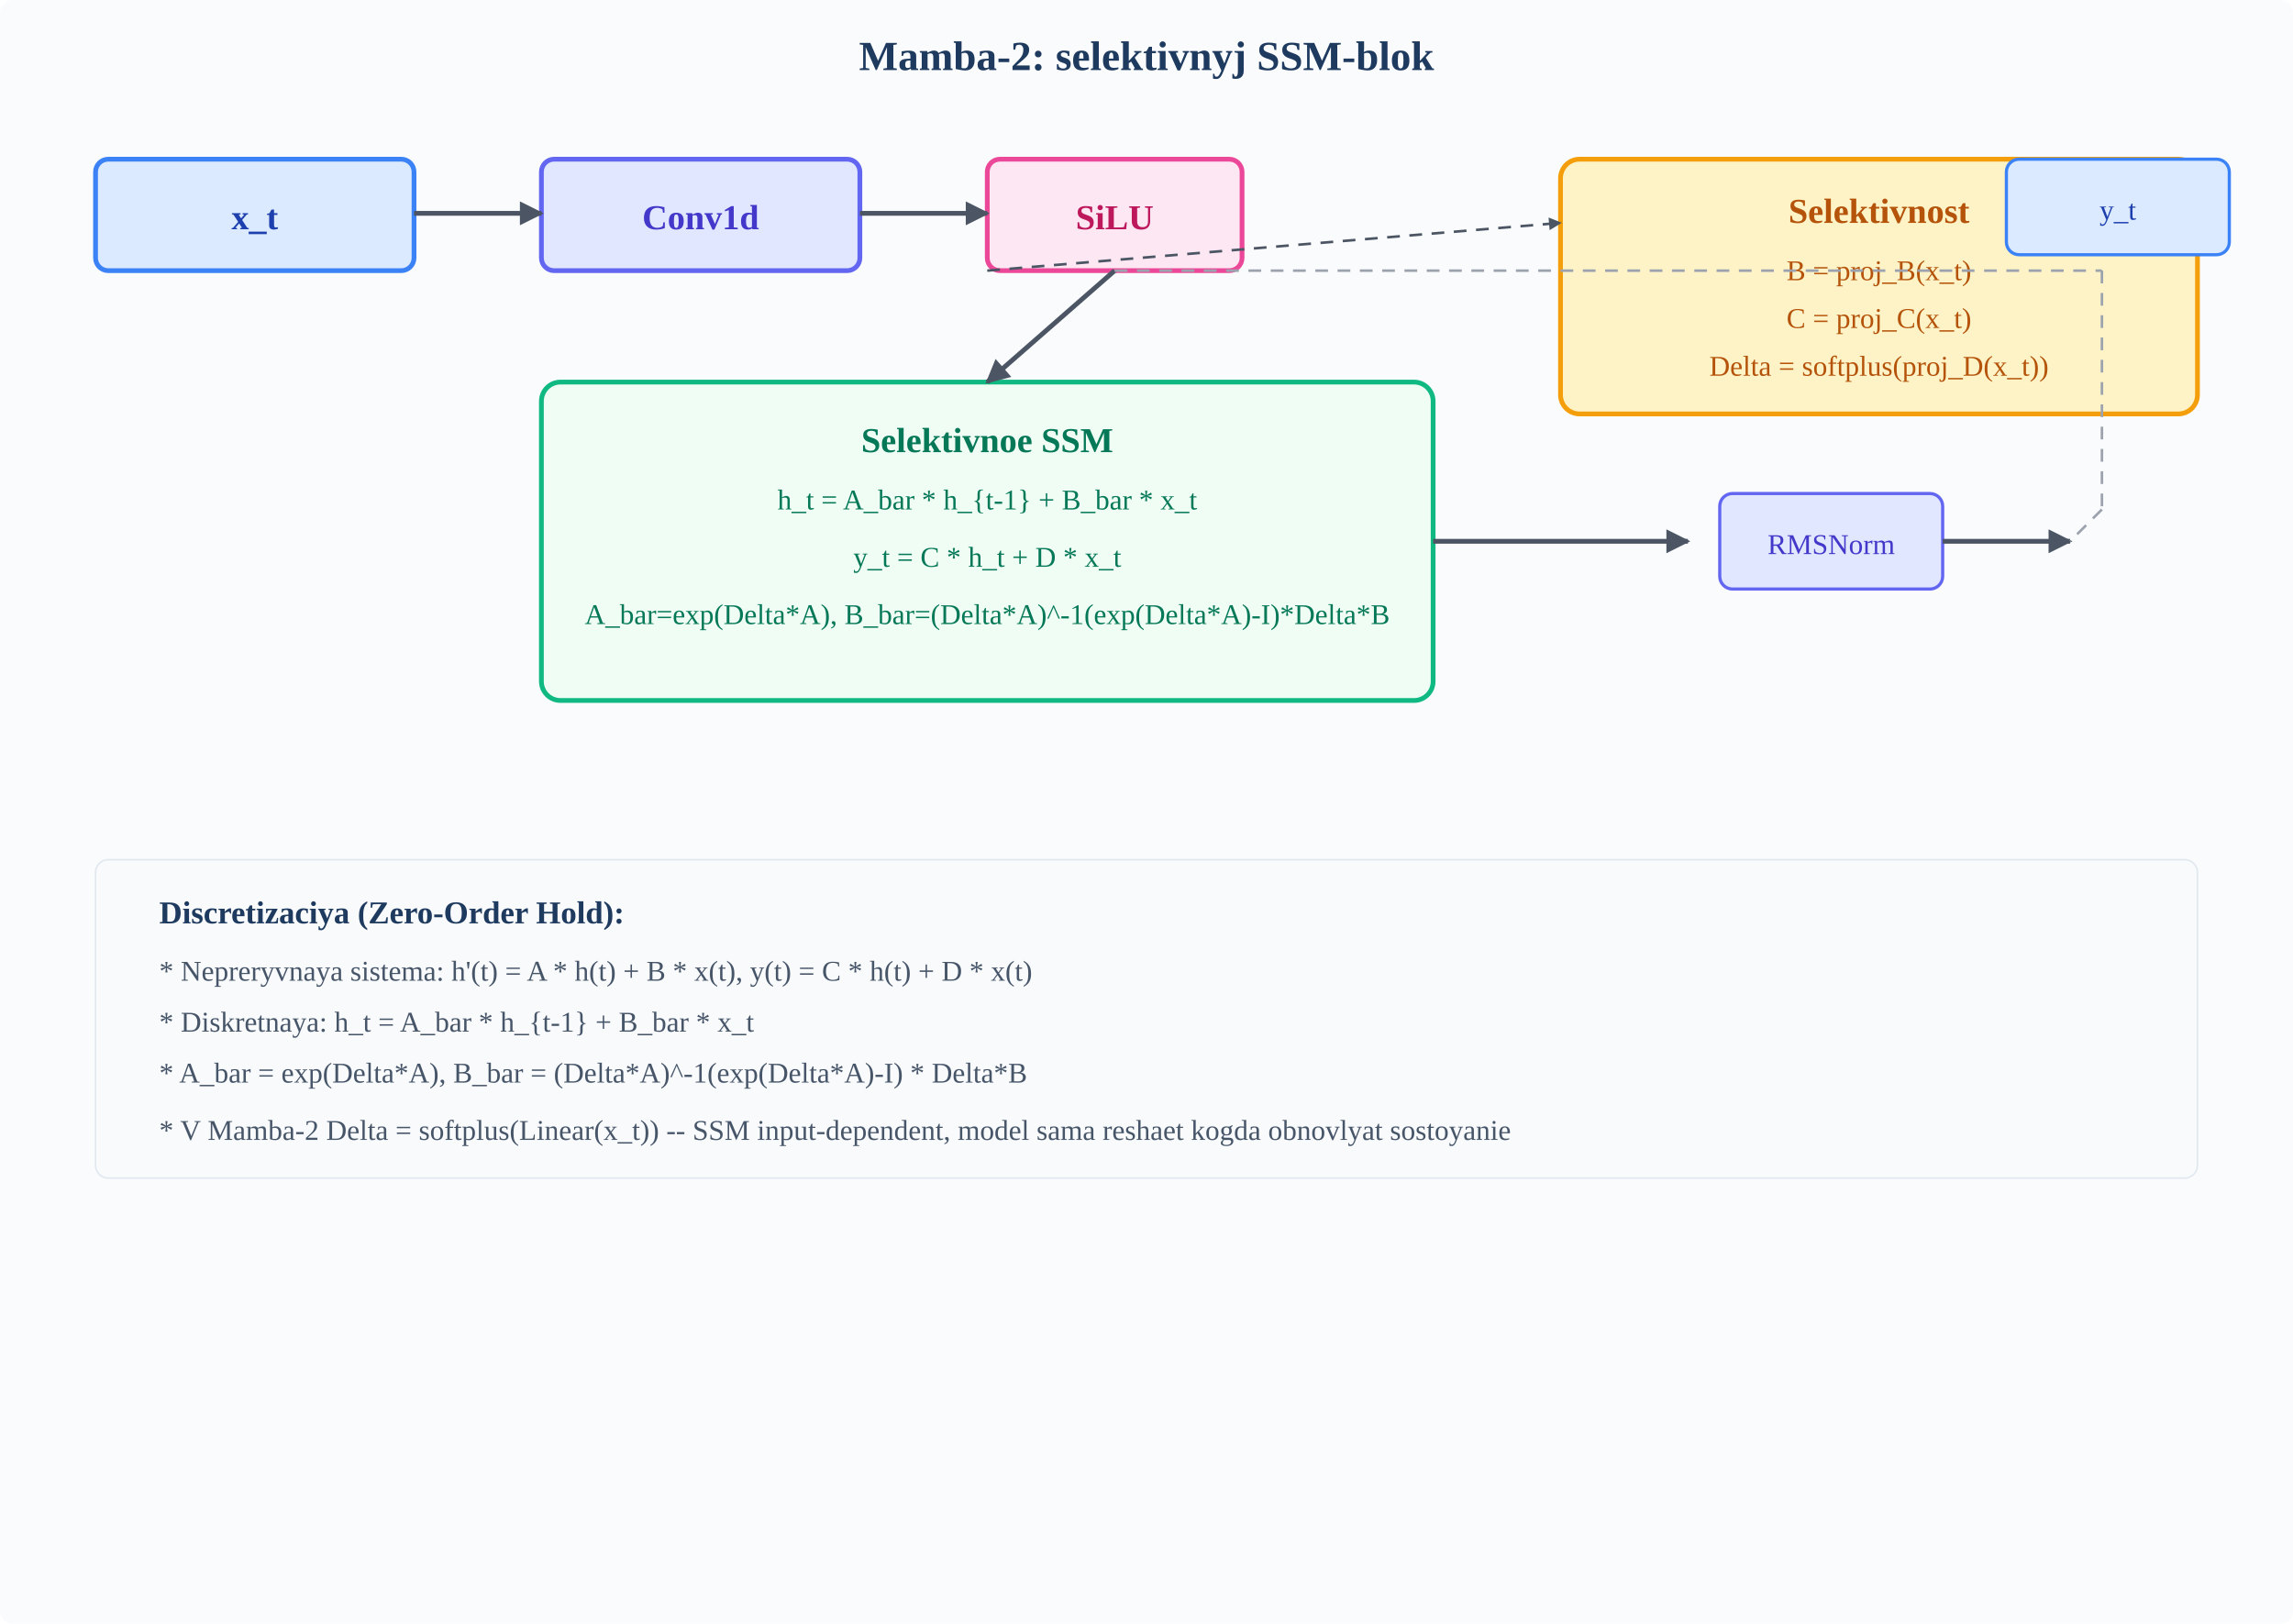
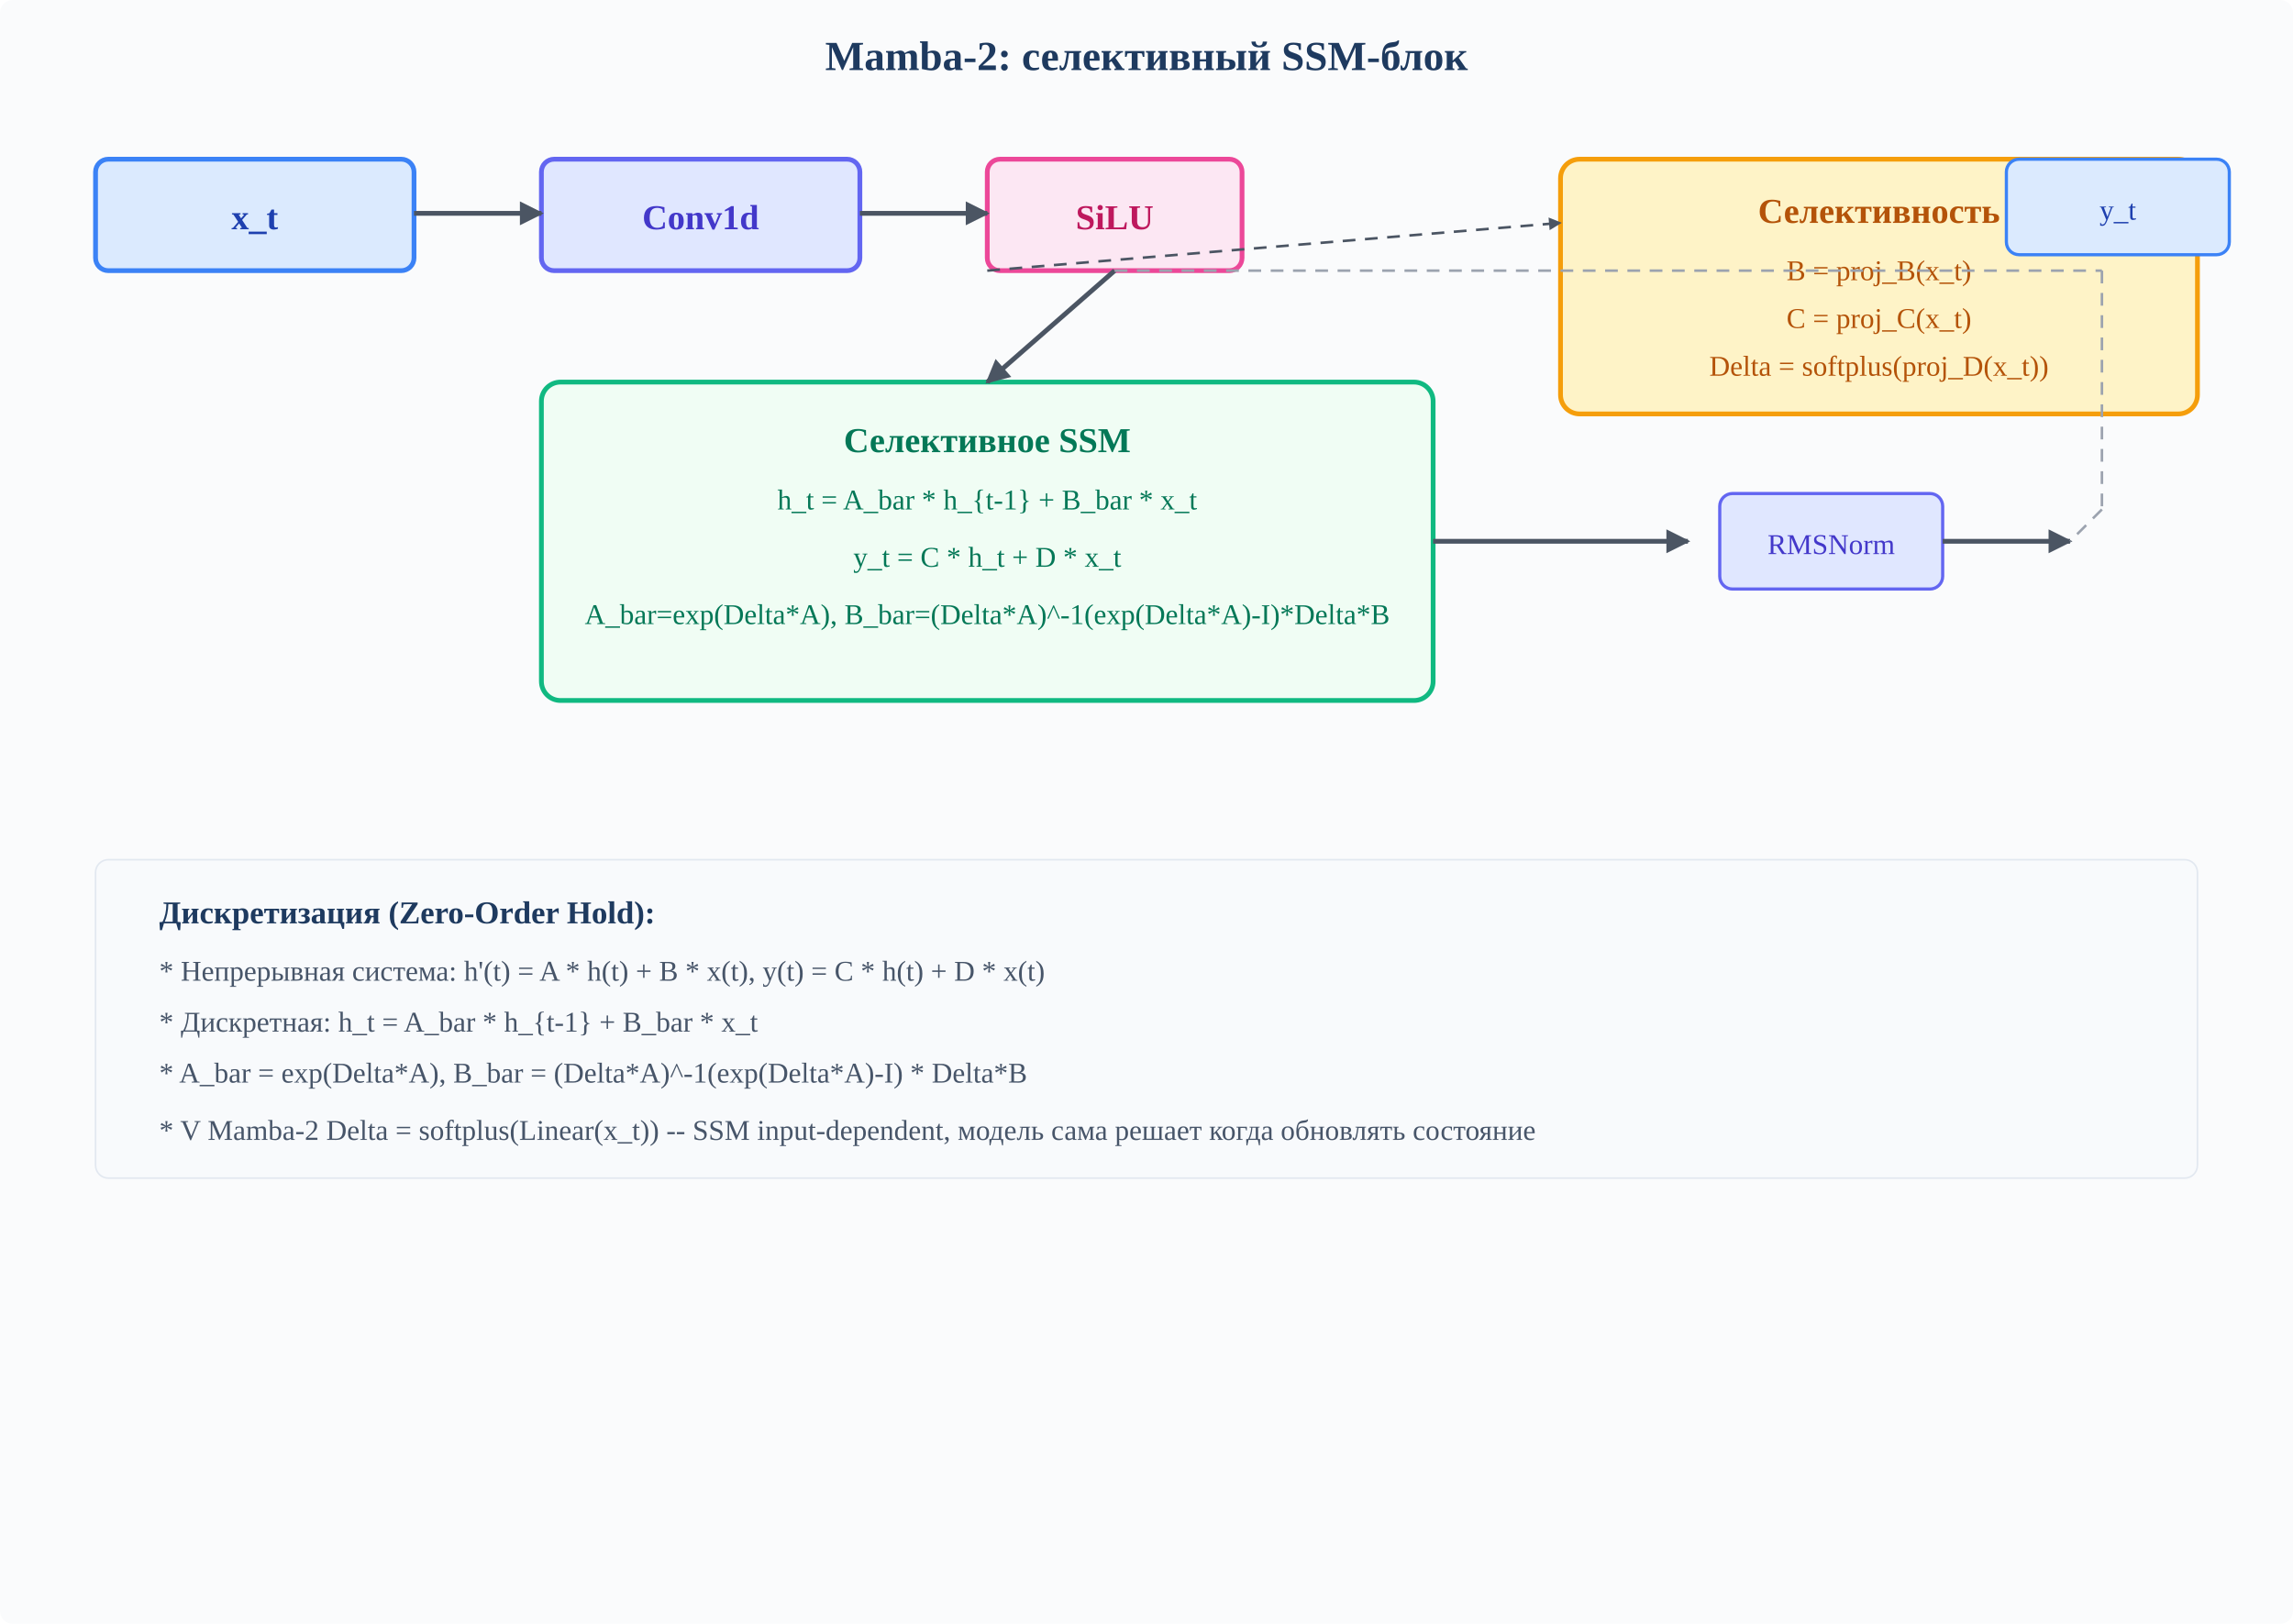
<svg xmlns="http://www.w3.org/2000/svg" viewBox="0 0 720 510" font-family="'Times New Roman',Times,serif" font-size="11">
  <defs>
    <marker id="a" viewBox="0 0 10 10" refX="9" refY="5" markerWidth="5" markerHeight="5" orient="auto">
      <path d="M 0 0 L 10 5 L 0 10 z" fill="#4B5563" />
    </marker>
  </defs>
  <rect x="0" y="0" width="720" height="510" fill="#fafbfc" rx="4" />
-   <text x="360" y="22" text-anchor="middle" font-weight="bold" font-size="13" fill="#1e3a5f">Mamba-2: selektivnyj SSM-blok</text>
+   <text x="360" y="22" text-anchor="middle" font-weight="bold" font-size="13" fill="#1e3a5f">Mamba-2: селективный SSM-блок</text>
  <rect x="30" y="50" width="100" height="35" rx="4" fill="#dbeafe" stroke="#3b82f6" stroke-width="1.5" />
  <text x="80" y="72" text-anchor="middle" font-weight="bold" fill="#1e40af">x_t</text>
  <rect x="170" y="50" width="100" height="35" rx="4" fill="#e0e7ff" stroke="#6366f1" stroke-width="1.5" />
  <text x="220" y="72" text-anchor="middle" font-weight="bold" fill="#4338ca">Conv1d</text>
  <line x1="130" y1="67" x2="170" y2="67" stroke="#4B5563" stroke-width="1.5" marker-end="url(#a)" />
  <rect x="310" y="50" width="80" height="35" rx="4" fill="#fce7f3" stroke="#ec4899" stroke-width="1.5" />
  <text x="350" y="72" text-anchor="middle" font-weight="bold" fill="#be185d">SiLU</text>
  <line x1="270" y1="67" x2="310" y2="67" stroke="#4B5563" stroke-width="1.5" marker-end="url(#a)" />
  <rect x="170" y="120" width="280" height="100" rx="6" fill="#f0fdf4" stroke="#10b981" stroke-width="1.5" />
-   <text x="310" y="142" text-anchor="middle" font-weight="bold" fill="#047857">Selektivnoe SSM</text>
+   <text x="310" y="142" text-anchor="middle" font-weight="bold" fill="#047857">Селективное SSM</text>
  <text x="310" y="160" text-anchor="middle" font-size="9" fill="#047857">h_t = A_bar * h_{t-1} + B_bar * x_t</text>
  <text x="310" y="178" text-anchor="middle" font-size="9" fill="#047857">y_t = C * h_t + D * x_t</text>
  <text x="310" y="196" text-anchor="middle" font-size="9" fill="#047857">A_bar=exp(Delta*A), B_bar=(Delta*A)^-1(exp(Delta*A)-I)*Delta*B</text>
  <line x1="350" y1="85" x2="310" y2="120" stroke="#4B5563" stroke-width="1.5" marker-end="url(#a)" />
  <rect x="490" y="50" width="200" height="80" rx="6" fill="#fef3c7" stroke="#f59e0b" stroke-width="1.5" />
-   <text x="590" y="70" text-anchor="middle" font-weight="bold" fill="#b45309">Selektivnost</text>
+   <text x="590" y="70" text-anchor="middle" font-weight="bold" fill="#b45309">Селективность</text>
  <text x="590" y="88" text-anchor="middle" font-size="9" fill="#b45309">B = proj_B(x_t)</text>
  <text x="590" y="103" text-anchor="middle" font-size="9" fill="#b45309">C = proj_C(x_t)</text>
  <text x="590" y="118" text-anchor="middle" font-size="9" fill="#b45309">Delta = softplus(proj_D(x_t))</text>
  <line x1="310" y1="85" x2="490" y2="70" stroke="#4B5563" stroke-width="0.8" stroke-dasharray="4,3" marker-end="url(#a)" />
  <line x1="450" y1="170" x2="530" y2="170" stroke="#4B5563" stroke-width="1.5" marker-end="url(#a)" />
  <rect x="540" y="155" width="70" height="30" rx="4" fill="#e0e7ff" stroke="#6366f1" stroke-width="1" />
  <text x="575" y="174" text-anchor="middle" font-size="9" fill="#4338ca">RMSNorm</text>
  <line x1="610" y1="170" x2="650" y2="170" stroke="#4B5563" stroke-width="1.5" marker-end="url(#a)" />
  <line x1="350" y1="85" x2="660" y2="85" stroke="#9CA3AF" stroke-width="0.8" stroke-dasharray="4,3" />
  <line x1="660" y1="85" x2="660" y2="160" stroke="#9CA3AF" stroke-width="0.8" stroke-dasharray="4,3" />
  <line x1="660" y1="160" x2="650" y2="170" stroke="#9CA3AF" stroke-width="0.8" stroke-dasharray="4,3" />
  <rect x="630" y="50" width="70" height="30" rx="4" fill="#dbeafe" stroke="#3b82f6" stroke-width="1" />
  <text x="665" y="69" text-anchor="middle" font-size="9" fill="#1e40af">y_t</text>
  <rect x="30" y="270" width="660" height="100" rx="4" fill="#f8fafc" stroke="#e2e8f0" stroke-width="0.5" />
-   <text x="50" y="290" font-weight="bold" font-size="10" fill="#1e3a5f">Discretizaciya (Zero-Order Hold):</text>
-   <text x="50" y="308" font-size="9" fill="#475569">* Nepreryvnaya sistema: h'(t) = A * h(t) + B * x(t), y(t) = C * h(t) + D * x(t)</text>
-   <text x="50" y="324" font-size="9" fill="#475569">* Diskretnaya: h_t = A_bar * h_{t-1} + B_bar * x_t</text>
+   <text x="50" y="290" font-weight="bold" font-size="10" fill="#1e3a5f">Дискретизация (Zero-Order Hold):</text>
+   <text x="50" y="308" font-size="9" fill="#475569">* Непрерывная система: h'(t) = A * h(t) + B * x(t), y(t) = C * h(t) + D * x(t)</text>
+   <text x="50" y="324" font-size="9" fill="#475569">* Дискретная: h_t = A_bar * h_{t-1} + B_bar * x_t</text>
  <text x="50" y="340" font-size="9" fill="#475569">* A_bar = exp(Delta*A), B_bar = (Delta*A)^-1(exp(Delta*A)-I) * Delta*B</text>
-   <text x="50" y="358" font-size="9" fill="#475569">* V Mamba-2 Delta = softplus(Linear(x_t)) -- SSM input-dependent, model sama reshaet kogda obnovlyat sostoyanie</text>
+   <text x="50" y="358" font-size="9" fill="#475569">* V Mamba-2 Delta = softplus(Linear(x_t)) -- SSM input-dependent, модель сама решает когда обновлять состояние</text>
</svg>
